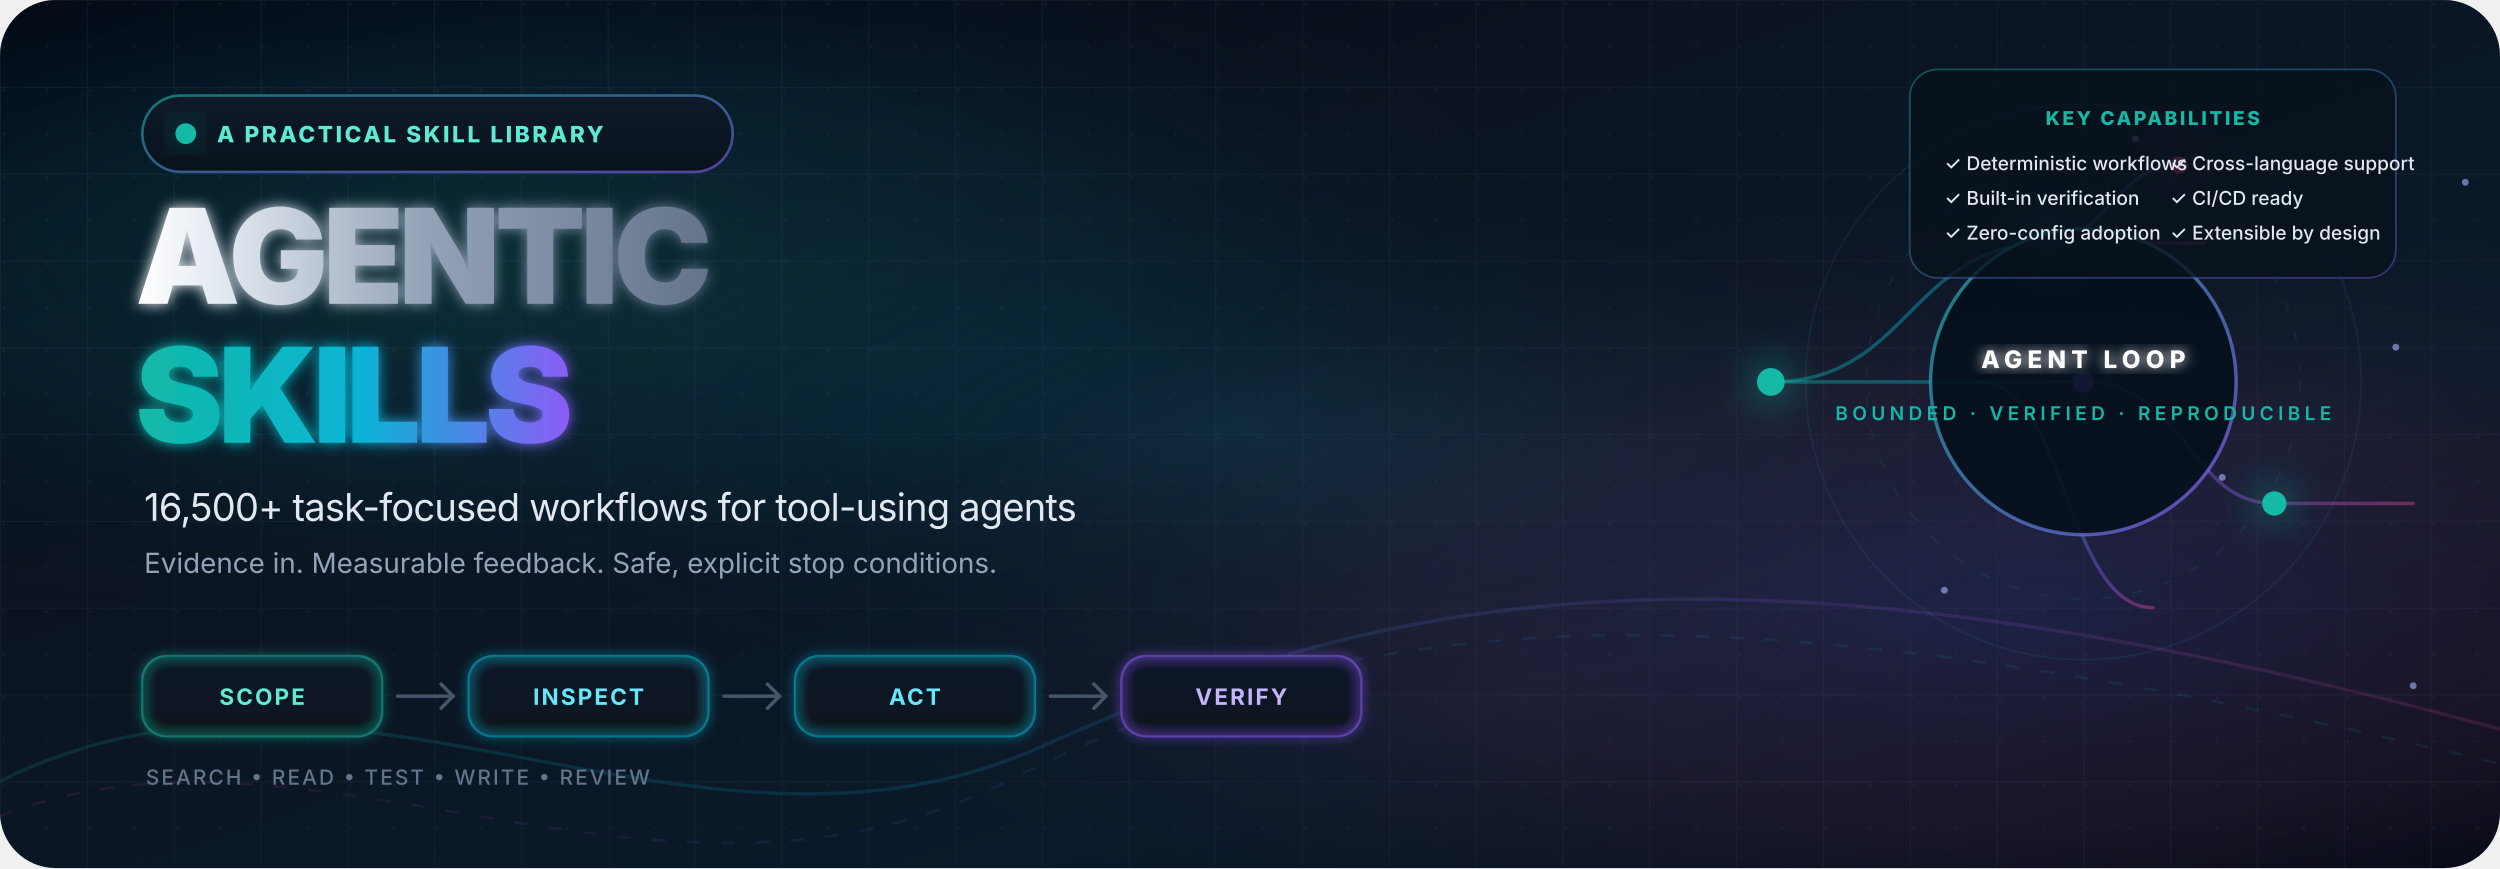
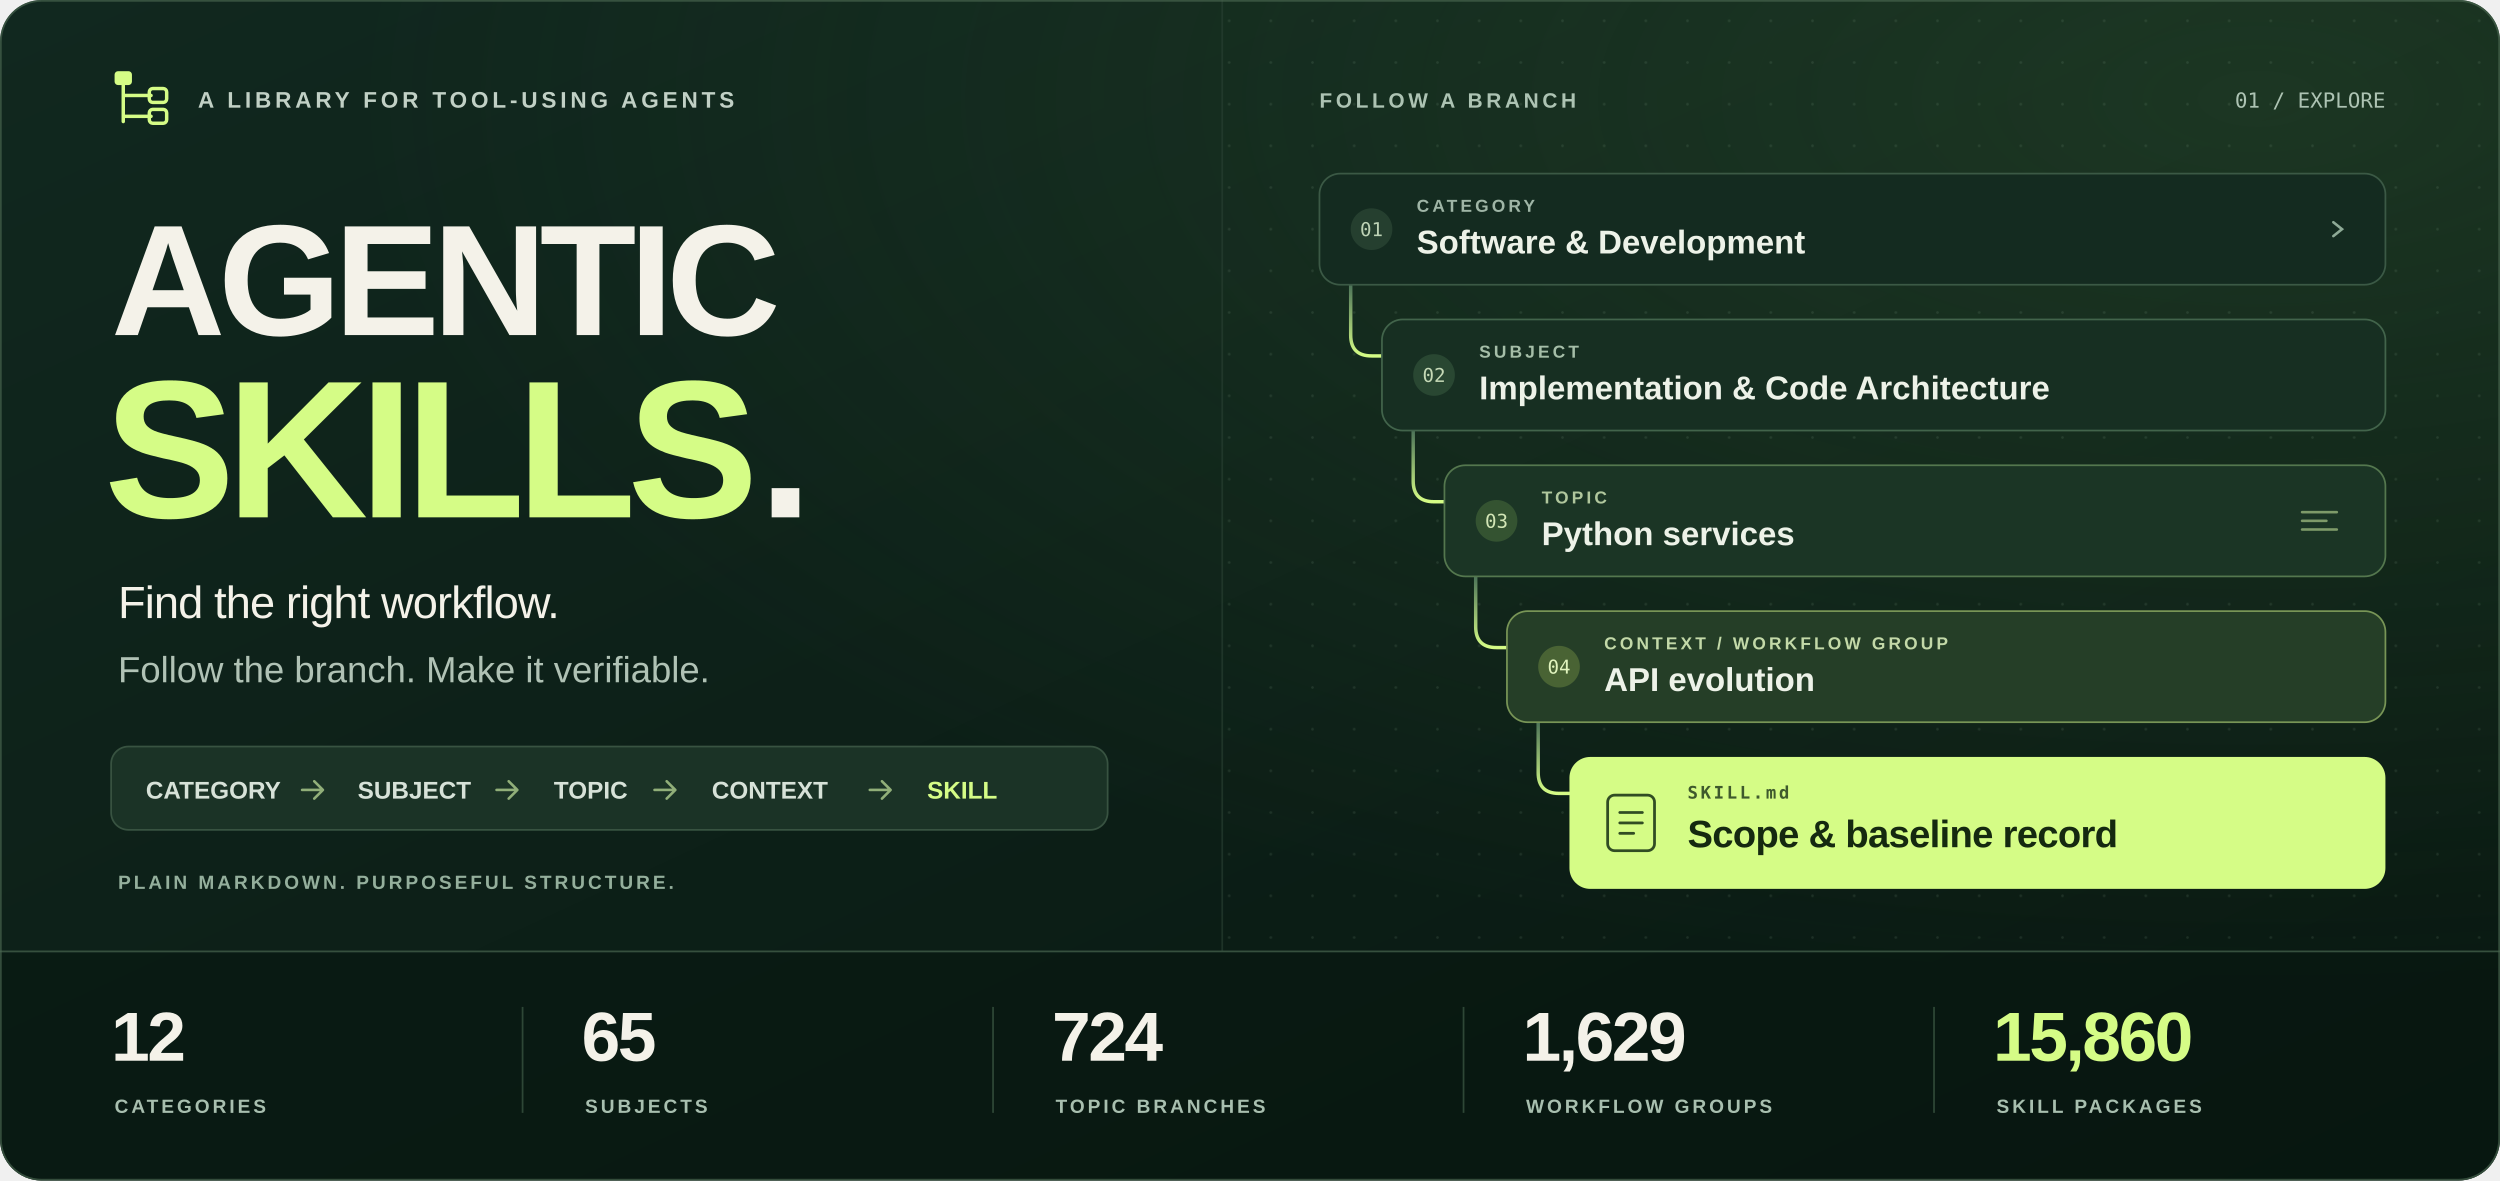
- <svg xmlns="http://www.w3.org/2000/svg" width="1440" height="500" viewBox="0 0 1440 500" role="img" aria-labelledby="title desc">
+ <svg xmlns="http://www.w3.org/2000/svg" width="1440" height="680" viewBox="0 0 1440 680" role="img" aria-labelledby="banner-title banner-desc">
  <defs>
-     <linearGradient id="bg" x1="0" y1="0" x2="1" y2="1">
-       <stop offset="0" stop-color="#030712" />
-       <stop offset="0.35" stop-color="#0B1320" />
-       <stop offset="0.7" stop-color="#0A1A2A" />
-       <stop offset="1" stop-color="#020A14" />
+     <linearGradient id="background" x1="0" y1="0" x2="1" y2="1">
+       <stop offset="0" stop-color="#11281f" />
+       <stop offset="1" stop-color="#081710" />
    </linearGradient>
-     <linearGradient id="accent" x1="0" y1="0" x2="1" y2="0">
-       <stop offset="0" stop-color="#14B8A6" />
-       <stop offset="0.35" stop-color="#06B6D4" />
-       <stop offset="0.7" stop-color="#8B5CF6" />
-       <stop offset="1" stop-color="#EC4899" />
+     <radialGradient id="canopy" cx="90%" cy="8%" r="76%">
+       <stop offset="0" stop-color="#355b35" stop-opacity="0.38" />
+       <stop offset="1" stop-color="#355b35" stop-opacity="0" />
+     </radialGradient>
+     <linearGradient id="branch" x1="0" y1="0" x2="0" y2="1">
+       <stop offset="0" stop-color="#4c7358" />
+       <stop offset="1" stop-color="#d5fc86" />
    </linearGradient>
-     <linearGradient id="accentReverse" x1="1" y1="0" x2="0" y2="0">
-       <stop offset="0" stop-color="#14B8A6" />
-       <stop offset="0.35" stop-color="#06B6D4" />
-       <stop offset="0.7" stop-color="#8B5CF6" />
-       <stop offset="1" stop-color="#EC4899" />
-     </linearGradient>
-     <linearGradient id="textGradient" x1="0" y1="0" x2="1" y2="0">
-       <stop offset="0" stop-color="#14B8A6" />
-       <stop offset="0.5" stop-color="#06B6D4" />
-       <stop offset="1" stop-color="#8B5CF6" />
-     </linearGradient>
-     <linearGradient id="textGradient2" x1="0" y1="0" x2="1" y2="0">
-       <stop offset="0" stop-color="#EC4899" />
-       <stop offset="0.5" stop-color="#F97316" />
-       <stop offset="1" stop-color="#EAB308" />
-     </linearGradient>
-     <radialGradient id="glow1" cx="20%" cy="30%" r="45%">
-       <stop offset="0" stop-color="#14B8A6" stop-opacity="0.18" />
-       <stop offset="0.5" stop-color="#06B6D4" stop-opacity="0.08" />
-       <stop offset="1" stop-color="#030712" stop-opacity="0" />
-     </radialGradient>
-     <radialGradient id="glow2" cx="80%" cy="70%" r="50%">
-       <stop offset="0" stop-color="#8B5CF6" stop-opacity="0.15" />
-       <stop offset="0.5" stop-color="#EC4899" stop-opacity="0.08" />
-       <stop offset="1" stop-color="#030712" stop-opacity="0" />
-     </radialGradient>
-     <radialGradient id="glow3" cx="50%" cy="50%" r="35%">
-       <stop offset="0" stop-color="#06B6D4" stop-opacity="0.12" />
-       <stop offset="1" stop-color="#030712" stop-opacity="0" />
-     </radialGradient>
-     <pattern id="grid" width="50" height="50" patternUnits="userSpaceOnUse">
-       <path d="M50 0H0V50" fill="none" stroke="#1E293B" stroke-opacity="0.5" stroke-width="1" />
+     <pattern id="dots" width="24" height="24" patternUnits="userSpaceOnUse">
+       <circle cx="12" cy="12" r="0.8" fill="#a5c0aa" fill-opacity="0.12" />
    </pattern>
-     <pattern id="dots" width="25" height="25" patternUnits="userSpaceOnUse">
-       <circle cx="2" cy="2" r="1" fill="#1E293B" opacity="0.3" />
-     </pattern>
-     <filter id="glow" x="-50%" y="-50%" width="200%" height="200%">
-       <feGaussianBlur stdDeviation="12" result="blur" />
-       <feMerge>
-         <feMergeNode in="blur" />
-         <feMergeNode in="SourceGraphic" />
-       </feMerge>
-     </filter>
-     <filter id="textGlow" x="-30%" y="-30%" width="160%" height="160%">
-       <feGaussianBlur stdDeviation="4" result="blur" />
-       <feMerge>
-         <feMergeNode in="blur" />
-         <feMergeNode in="SourceGraphic" />
-       </feMerge>
-     </filter>
-     <filter id="innerGlow" x="-50%" y="-50%" width="200%" height="200%">
-       <feGaussianBlur stdDeviation="3" result="blur" />
-       <feComposite in="blur" in2="SourceGraphic" operator="over" />
-     </filter>
-     <linearGradient id="pillBg" x1="0" y1="0" x2="0" y2="1">
-       <stop offset="0" stop-color="#0F1A2A" />
-       <stop offset="1" stop-color="#08121C" />
-     </linearGradient>
-     <linearGradient id="pillBorder" x1="0" y1="0" x2="1" y2="1">
-       <stop offset="0" stop-color="#14B8A6" />
-       <stop offset="1" stop-color="#8B5CF6" />
-     </linearGradient>
-     <linearGradient id="heroGradient" x1="0" y1="0" x2="1" y2="0">
-       <stop offset="0" stop-color="#FFFFFF" />
-       <stop offset="0.15" stop-color="#E2E8F0" />
-       <stop offset="0.5" stop-color="#94A3B8" />
-       <stop offset="1" stop-color="#64748B" />
-     </linearGradient>
+     <clipPath id="frame">
+       <rect width="1440" height="680" rx="24" />
+     </clipPath>
  </defs>
-   <rect width="1440" height="500" rx="32" fill="url(#bg)" />
-   <rect width="1440" height="500" rx="32" fill="url(#grid)" />
-   <rect width="1440" height="500" rx="32" fill="url(#dots)" />
-   <rect width="1440" height="500" rx="32" fill="url(#glow1)" />
-   <rect width="1440" height="500" rx="32" fill="url(#glow2)" />
-   <rect width="1440" height="500" rx="32" fill="url(#glow3)" />
-   <path d="M0 450 C200 350 400 520 600 430 S1000 300 1440 420" fill="none" stroke="url(#accent)" stroke-opacity="0.15" stroke-width="2" />
-   <path d="M0 470 C180 400 380 550 580 450 S980 330 1440 440" fill="none" stroke="url(#accentReverse)" stroke-opacity="0.1" stroke-width="1.5" stroke-dasharray="8 12" />
-   <g fill="none" stroke="url(#accent)" stroke-opacity="0.4" stroke-width="2" stroke-linecap="round">
-     <path d="M1020 220 C1100 220 1100 140 1180 140 H1270" />
-     <path d="M1020 220 H1200 C1260 220 1260 290 1310 290 H1390" />
-     <path d="M1140 220 C1190 220 1190 350 1240 350" />
-     <path d="M1180 140 C1210 140 1220 95 1255 95" />
-   </g>
-   <g filter="url(#glow)">
-     <circle cx="1020" cy="220" r="8" fill="#14B8A6" />
-     <circle cx="1180" cy="140" r="7" fill="#06B6D4" />
-     <circle cx="1200" cy="220" r="6" fill="#8B5CF6" />
-     <circle cx="1310" cy="290" r="7" fill="#14B8A6" />
-     <circle cx="1255" cy="95" r="5" fill="#EC4899" />
-   </g>
-   <g fill="#A5B4FC" fill-opacity="0.6">
-     <circle cx="1230" cy="80" r="2" />
-     <circle cx="1420" cy="105" r="2" />
-     <circle cx="1380" cy="200" r="2" />
-     <circle cx="1280" cy="275" r="2" />
-     <circle cx="1120" cy="340" r="2" />
-     <circle cx="1390" cy="395" r="2" />
-   </g>
-   <circle cx="1200" cy="220" r="160" fill="none" stroke="#38BDF8" stroke-opacity="0.08" stroke-width="1" />
-   <circle cx="1200" cy="220" r="125" fill="none" stroke="#14B8A6" stroke-opacity="0.1" stroke-width="1" stroke-dasharray="6 12" />
-   <circle cx="1200" cy="220" r="88" fill="#05101C" fill-opacity="0.9" stroke="url(#pillBorder)" stroke-opacity="0.7" stroke-width="2" />
-   <text x="1200" y="212" text-anchor="middle" fill="#FFFFFF" font-family="Inter,Segoe UI,Arial,sans-serif" font-size="14" font-weight="800" letter-spacing="3" filter="url(#textGlow)">AGENT LOOP</text>
-   <text x="1200" y="242" text-anchor="middle" fill="#14B8A6" font-family="Inter,Segoe UI,Arial,sans-serif" font-size="11" font-weight="600" letter-spacing="2.5">BOUNDED · VERIFIED · REPRODUCIBLE</text>
-   <rect x="82" y="55" width="340" height="44" rx="22" fill="url(#pillBg)" stroke="url(#pillBorder)" stroke-opacity="0.6" stroke-width="1.5" />
-   <circle cx="107" cy="77" r="6" fill="#14B8A6" filter="url(#glow)" />
-   <text x="125" y="82" fill="#5EEAD4" font-family="Inter,Segoe UI,Arial,sans-serif" font-size="13" font-weight="800" letter-spacing="1.5">A PRACTICAL SKILL LIBRARY</text>
-   <text x="78" y="175" fill="url(#heroGradient)" font-family="Inter,Segoe UI,Arial,sans-serif" font-size="76" font-weight="900" letter-spacing="-3" filter="url(#textGlow)">AGENTIC</text>
-   <text x="78" y="255" fill="url(#textGradient)" font-family="Inter,Segoe UI,Arial,sans-serif" font-size="76" font-weight="900" letter-spacing="-3" filter="url(#textGlow)">SKILLS</text>
-   <text x="83" y="300" fill="#E2E8F0" font-family="Inter,Segoe UI,Arial,sans-serif" font-size="22" font-weight="400" letter-spacing="-0.5">16,500+ task-focused workflows for tool-using agents</text>
-   <text x="83" y="330" fill="#94A3B8" font-family="Inter,Segoe UI,Arial,sans-serif" font-size="16" font-weight="400">Evidence in. Measurable feedback. Safe, explicit stop conditions.</text>
-   <g font-family="Inter,Segoe UI,Arial,sans-serif" font-size="13" font-weight="700" letter-spacing="1.2" text-anchor="middle">
-     <rect x="82" y="378" width="138" height="46" rx="14" fill="url(#pillBg)" stroke="#14B8A6" stroke-opacity="0.7" stroke-width="1.5" filter="url(#innerGlow)" />
-     <text x="151" y="406" fill="#5EEAD4">SCOPE</text>
-     <path d="M229 401h32m-7-7 7 7-7 7" stroke="#475569" stroke-width="2" fill="none" stroke-linecap="round" />
-     <rect x="270" y="378" width="138" height="46" rx="14" fill="url(#pillBg)" stroke="#06B6D4" stroke-opacity="0.7" stroke-width="1.5" filter="url(#innerGlow)" />
-     <text x="339" y="406" fill="#67E8F9">INSPECT</text>
-     <path d="M417 401h32m-7-7 7 7-7 7" stroke="#475569" stroke-width="2" fill="none" stroke-linecap="round" />
-     <rect x="458" y="378" width="138" height="46" rx="14" fill="url(#pillBg)" stroke="#06B6D4" stroke-opacity="0.7" stroke-width="1.5" filter="url(#innerGlow)" />
-     <text x="527" y="406" fill="#67E8F9">ACT</text>
-     <path d="M605 401h32m-7-7 7 7-7 7" stroke="#475569" stroke-width="2" fill="none" stroke-linecap="round" />
-     <rect x="646" y="378" width="138" height="46" rx="14" fill="url(#pillBg)" stroke="#8B5CF6" stroke-opacity="0.75" stroke-width="1.5" filter="url(#innerGlow)" />
-     <text x="715" y="406" fill="#C4B5FD">VERIFY</text>
-   </g>
-   <text x="84" y="452" fill="#64748B" font-family="Inter,Segoe UI,Arial,sans-serif" font-size="12" font-weight="500" letter-spacing="1.2">SEARCH  •  READ  •  TEST  •  WRITE  •  REVIEW</text>
-   <g transform="translate(1100, 40)">
-     <rect x="0" y="0" width="280" height="120" rx="16" fill="#08121C" fill-opacity="0.8" stroke="url(#pillBorder)" stroke-opacity="0.4" stroke-width="1" />
-     <text x="140" y="32" text-anchor="middle" fill="#14B8A6" font-family="Inter,Segoe UI,Arial,sans-serif" font-size="11" font-weight="800" letter-spacing="1.5">KEY CAPABILITIES</text>
-     <text x="20" y="58" fill="#E2E8F0" font-family="Inter,Segoe UI,Arial,sans-serif" font-size="11" font-weight="500">✓  Deterministic workflows</text>
-     <text x="20" y="78" fill="#E2E8F0" font-family="Inter,Segoe UI,Arial,sans-serif" font-size="11" font-weight="500">✓  Built-in verification</text>
-     <text x="20" y="98" fill="#E2E8F0" font-family="Inter,Segoe UI,Arial,sans-serif" font-size="11" font-weight="500">✓  Zero-config adoption</text>
-     <text x="150" y="58" fill="#E2E8F0" font-family="Inter,Segoe UI,Arial,sans-serif" font-size="11" font-weight="500">✓  Cross-language support</text>
-     <text x="150" y="78" fill="#E2E8F0" font-family="Inter,Segoe UI,Arial,sans-serif" font-size="11" font-weight="500">✓  CI/CD ready</text>
-     <text x="150" y="98" fill="#E2E8F0" font-family="Inter,Segoe UI,Arial,sans-serif" font-size="11" font-weight="500">✓  Extensible by design</text>
+   <g clip-path="url(#frame)">
+     <rect width="1440" height="680" fill="url(#background)" />
+     <rect width="1440" height="680" fill="url(#canopy)" />
+     <rect x="704" width="736" height="548" fill="url(#dots)" />
+     <path d="M704 0v548" stroke="#294032" stroke-opacity="0.65" />
+     <path d="M0 548h1440" stroke="#36503e" />
+     <rect y="549" width="1440" height="131" fill="#081710" fill-opacity="0.58" />
+     <g transform="translate(64 41)" fill="none" stroke="#d5fc86" stroke-width="2" stroke-linecap="round" stroke-linejoin="round">
+       <path d="M7 6v23M7 14h16M7 26h16" />
+       <rect x="2" y="0" width="10" height="8" rx="2" fill="#d5fc86" stroke="none" />
+       <rect x="22" y="10" width="10" height="8" rx="2" />
+       <rect x="22" y="22" width="10" height="8" rx="2" />
+     </g>
+     <g font-family="Arial, Helvetica, sans-serif">
+       <text x="114" y="62" fill="#c1d0c5" font-size="13" font-weight="700" letter-spacing="2.2">A LIBRARY FOR TOOL-USING AGENTS</text>
+       <text x="64" y="193" fill="#f4f2e9" font-size="91" font-weight="800" letter-spacing="-4">AGENTIC</text>
+       <text x="60" y="298" fill="#d5fc86" font-size="113" font-weight="800" letter-spacing="-5">SKILLS<tspan fill="#f4f2e9">.</tspan>
+       </text>
+       <text x="68" y="356" fill="#f4f2e9" font-size="26" letter-spacing="-0.5">Find the right workflow.</text>
+       <text x="68" y="393" fill="#b0c2b5" font-size="21">Follow the branch. Make it verifiable.</text>
+       <rect x="64" y="430" width="574" height="48" rx="10" fill="#1b3326" stroke="#385341" />
+       <g fill="#d7e2d8" font-size="14" font-weight="600">
+         <text x="84" y="460">CATEGORY</text>
+         <text x="206" y="460">SUBJECT</text>
+         <text x="319" y="460">TOPIC</text>
+         <text x="410" y="460">CONTEXT</text>
+         <text x="534" y="460" fill="#d5fc86">SKILL</text>
+       </g>
+       <g fill="none" stroke="#91af79" stroke-width="1.5" stroke-linecap="round" stroke-linejoin="round">
+         <path d="m181 450 5 5-5 5M174 455h12" />
+         <path d="m293 450 5 5-5 5M286 455h12" />
+         <path d="m384 450 5 5-5 5M377 455h12" />
+         <path d="m508 450 5 5-5 5M501 455h12" />
+       </g>
+       <text x="68" y="512" fill="#94af9c" font-size="11" font-weight="700" letter-spacing="1.7">PLAIN MARKDOWN. PURPOSEFUL STRUCTURE.</text>
+       <text x="760" y="62" fill="#adc3b3" font-size="12" font-weight="700" letter-spacing="2.1">FOLLOW A BRANCH</text>
+       <text x="1374" y="62" fill="#adc3b3" font-family="monospace" font-size="12" text-anchor="end">01 / EXPLORE</text>
+       <g fill="none" stroke="url(#branch)" stroke-width="2" stroke-linecap="round" stroke-linejoin="round">
+         <path d="M778 164v29q0 12 12 12h18" />
+         <path d="M814 248v29q0 12 12 12h18" />
+         <path d="M850 332v29q0 12 12 12h18" />
+         <path d="M886 416v29q0 12 12 12h18" />
+       </g>
+       <rect x="760" y="100" width="614" height="64" rx="12" fill="#142b20" stroke="#3b5945" />
+       <circle cx="790" cy="132" r="12" fill="#253f2f" />
+       <text x="790" y="136" text-anchor="middle" fill="#bdd2b5" font-family="monospace" font-size="11">01</text>
+       <text x="816" y="122" fill="#9fb5a6" font-size="10" font-weight="700" letter-spacing="1.8">CATEGORY</text>
+       <text x="816" y="146" fill="#edf2e8" font-size="19" font-weight="600">Software &amp; Development</text>
+       <path d="m1344 128 5 4-5 4" fill="none" stroke="#8eaa96" stroke-width="1.5" stroke-linecap="round" />
+       <rect x="796" y="184" width="578" height="64" rx="12" fill="#172f22" stroke="#42644b" />
+       <circle cx="826" cy="216" r="12" fill="#294732" />
+       <text x="826" y="220" text-anchor="middle" fill="#c5d9b6" font-family="monospace" font-size="11">02</text>
+       <text x="852" y="206" fill="#a5bea8" font-size="10" font-weight="700" letter-spacing="1.8">SUBJECT</text>
+       <text x="852" y="230" fill="#edf2e8" font-size="19" font-weight="600">Implementation &amp; Code Architecture</text>
+       <rect x="832" y="268" width="542" height="64" rx="12" fill="#1b3525" stroke="#54774e" />
+       <circle cx="862" cy="300" r="12" fill="#345331" />
+       <text x="862" y="304" text-anchor="middle" fill="#d3e6b6" font-family="monospace" font-size="11">03</text>
+       <text x="888" y="290" fill="#b0c79d" font-size="10" font-weight="700" letter-spacing="1.8">TOPIC</text>
+       <text x="888" y="314" fill="#edf2e8" font-size="19" font-weight="600">Python services</text>
+       <path d="M1326 295h20m-20 5h14m-14 5h20" fill="none" stroke="#7e9a69" stroke-width="1.5" stroke-linecap="round" />
+       <rect x="868" y="352" width="506" height="64" rx="12" fill="#253e27" stroke="#789556" />
+       <circle cx="898" cy="384" r="12" fill="#496334" />
+       <text x="898" y="388" text-anchor="middle" fill="#e1f4be" font-family="monospace" font-size="11">04</text>
+       <text x="924" y="374" fill="#c3d9a8" font-size="10" font-weight="700" letter-spacing="1.8">CONTEXT / WORKFLOW GROUP</text>
+       <text x="924" y="398" fill="#edf2e8" font-size="19" font-weight="600">API evolution</text>
+       <rect x="904" y="436" width="470" height="76" rx="12" fill="#d5fc86" />
+       <rect x="926" y="458" width="27" height="32" rx="4" fill="none" stroke="#314c23" stroke-width="1.6" />
+       <path d="M933 468h13m-13 6h13m-13 6h8" fill="none" stroke="#314c23" stroke-width="1.6" stroke-linecap="round" />
+       <text x="972" y="460" fill="#3e592c" font-family="monospace" font-size="10" font-weight="700" letter-spacing="1.5">SKILL.md</text>
+       <text x="972" y="488" fill="#152910" font-size="22" font-weight="700" letter-spacing="-0.4">Scope &amp; baseline record</text>
+       <g fill="#f4f2e9" font-size="40" font-weight="700" letter-spacing="-1.4">
+         <text x="64" y="611" data-count="categories">12</text>
+         <text x="335" y="611" data-count="subjects">65</text>
+         <text x="606" y="611" data-count="topics">724</text>
+         <text x="877" y="611" data-count="groups">1,629</text>
+         <text x="1148" y="611" data-count="skills" fill="#d5fc86">15,860</text>
+       </g>
+       <g fill="#a8bfaf" font-size="11" font-weight="700" letter-spacing="1.7">
+         <text x="66" y="641">CATEGORIES</text>
+         <text x="337" y="641">SUBJECTS</text>
+         <text x="608" y="641">TOPIC BRANCHES</text>
+         <text x="879" y="641">WORKFLOW GROUPS</text>
+         <text x="1150" y="641">SKILL PACKAGES</text>
+       </g>
+       <path d="M301 580v61m271-61v61m271-61v61m271-61v61" stroke="#2e4736" />
+     </g>
+     <rect x="0.5" y="0.5" width="1439" height="679" rx="23.5" fill="none" stroke="#4b6751" stroke-opacity="0.65" />
  </g>
</svg>
